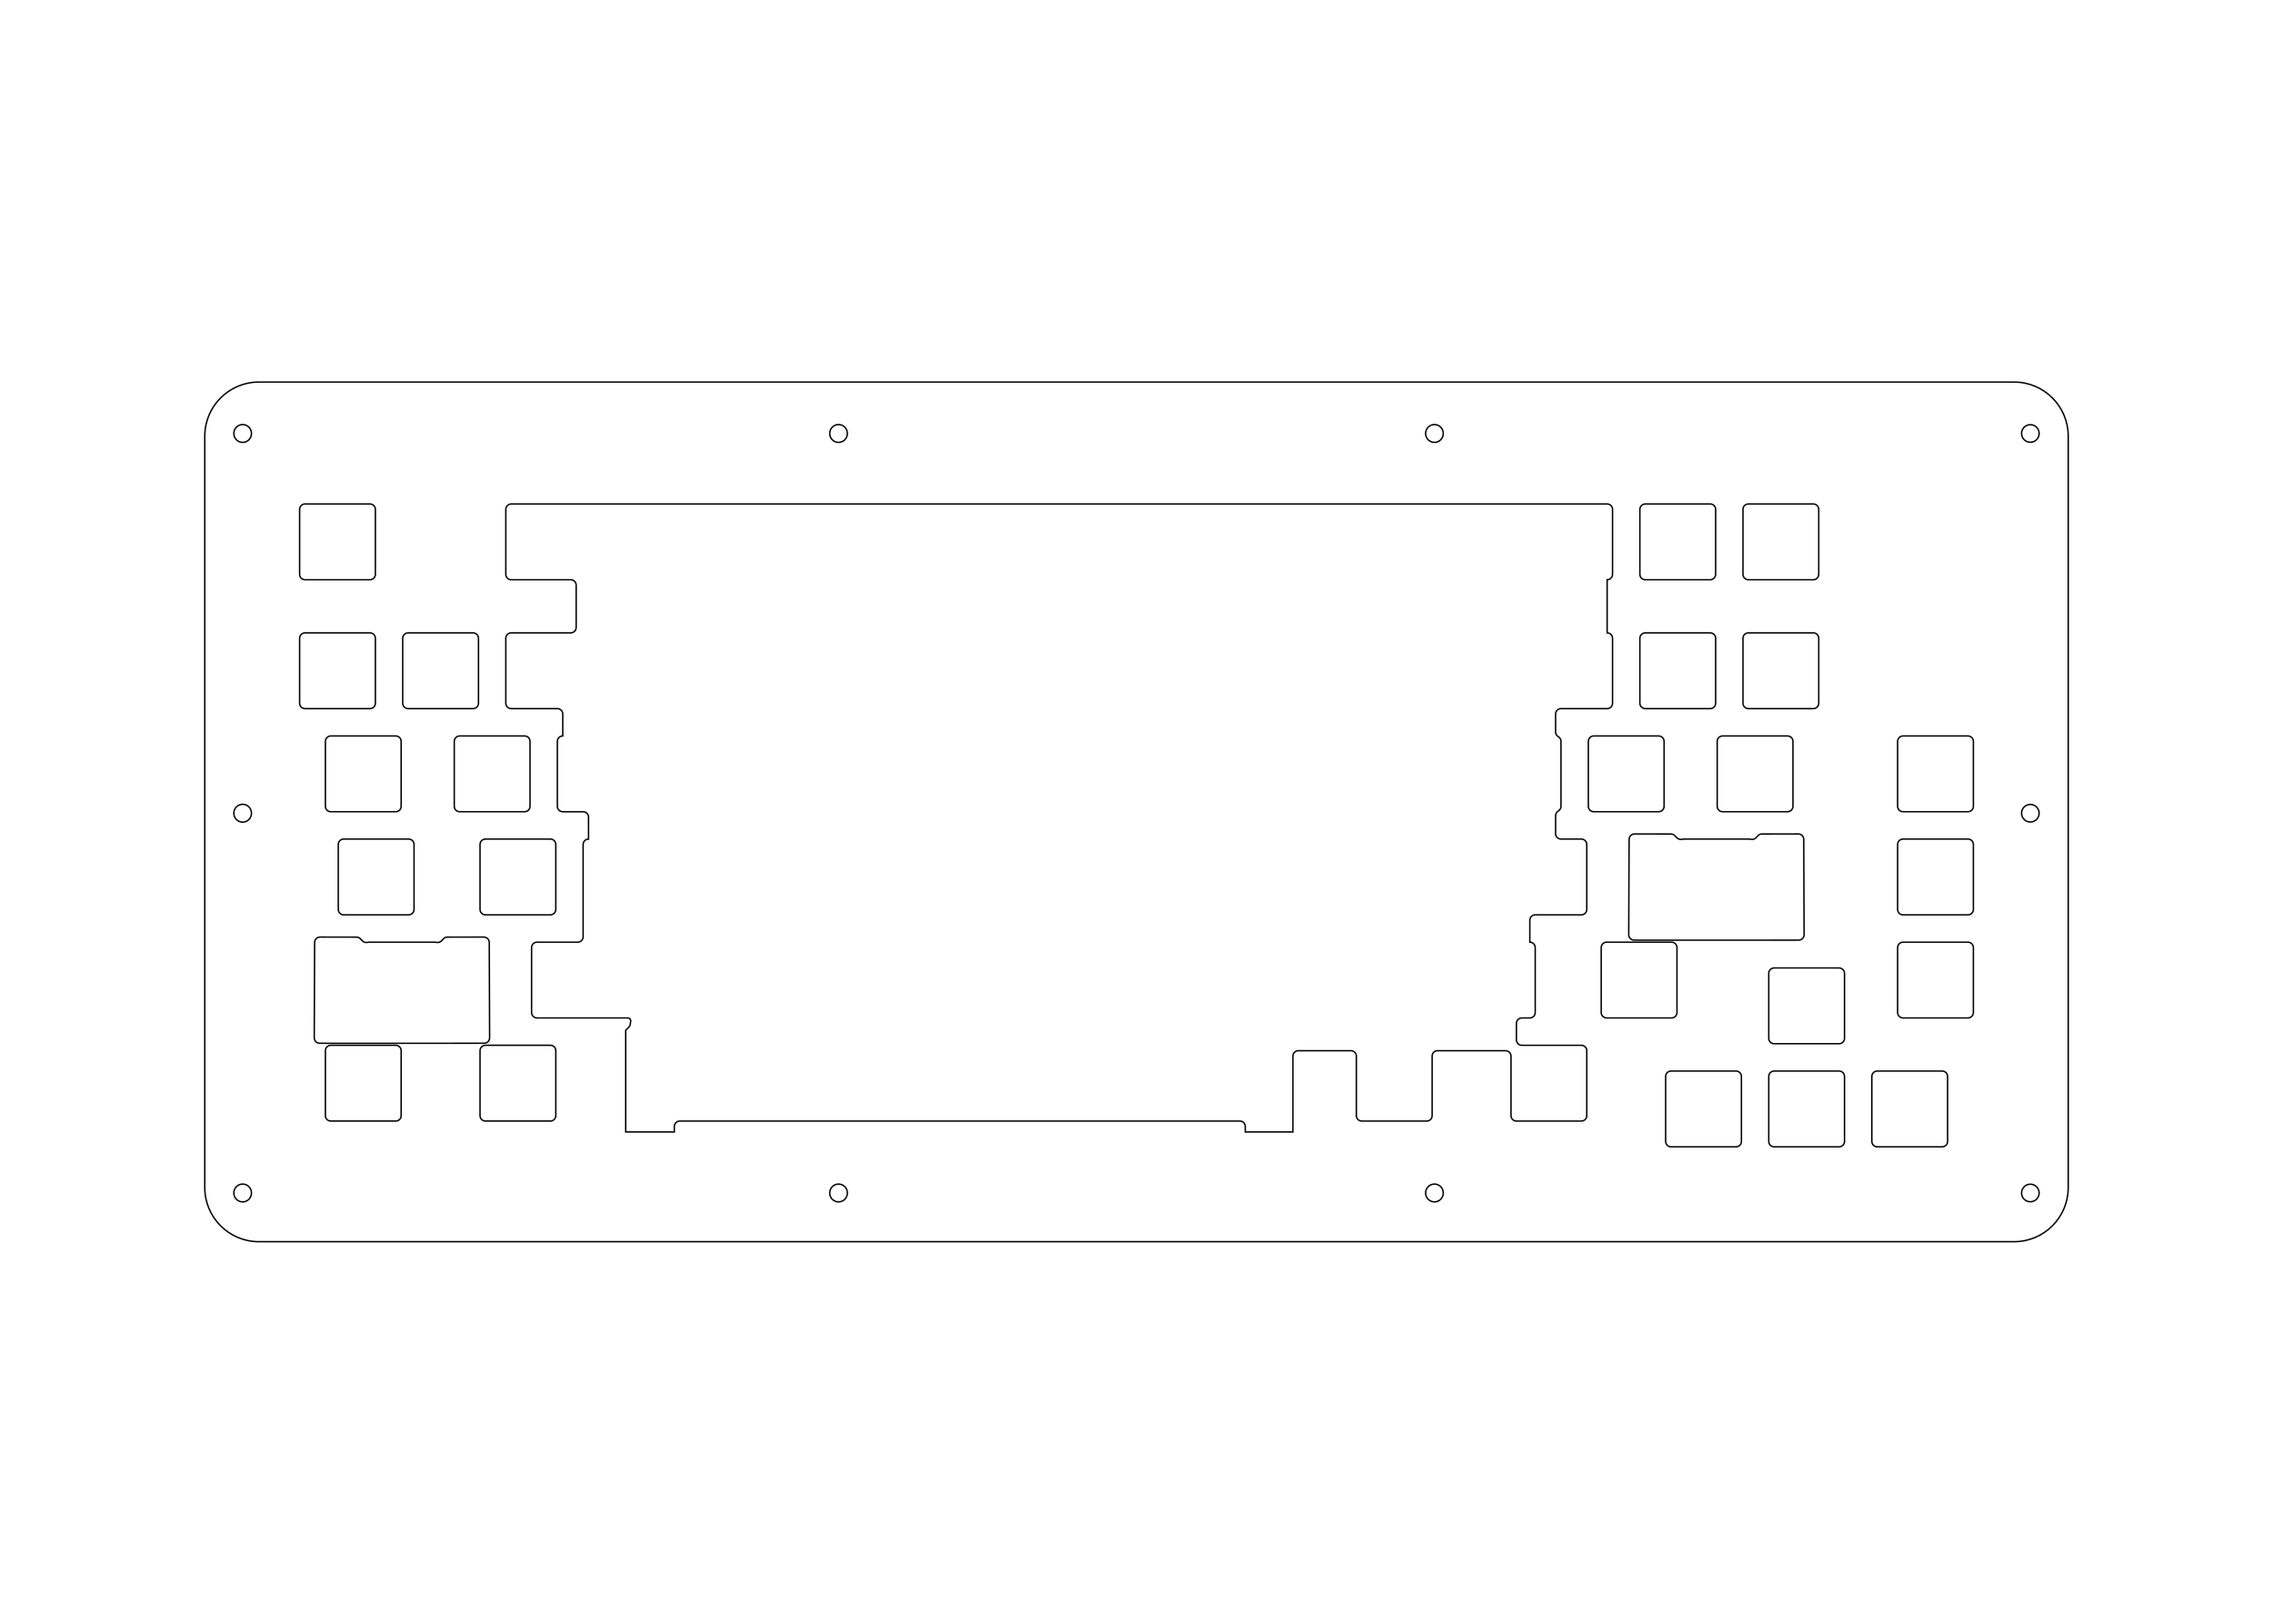
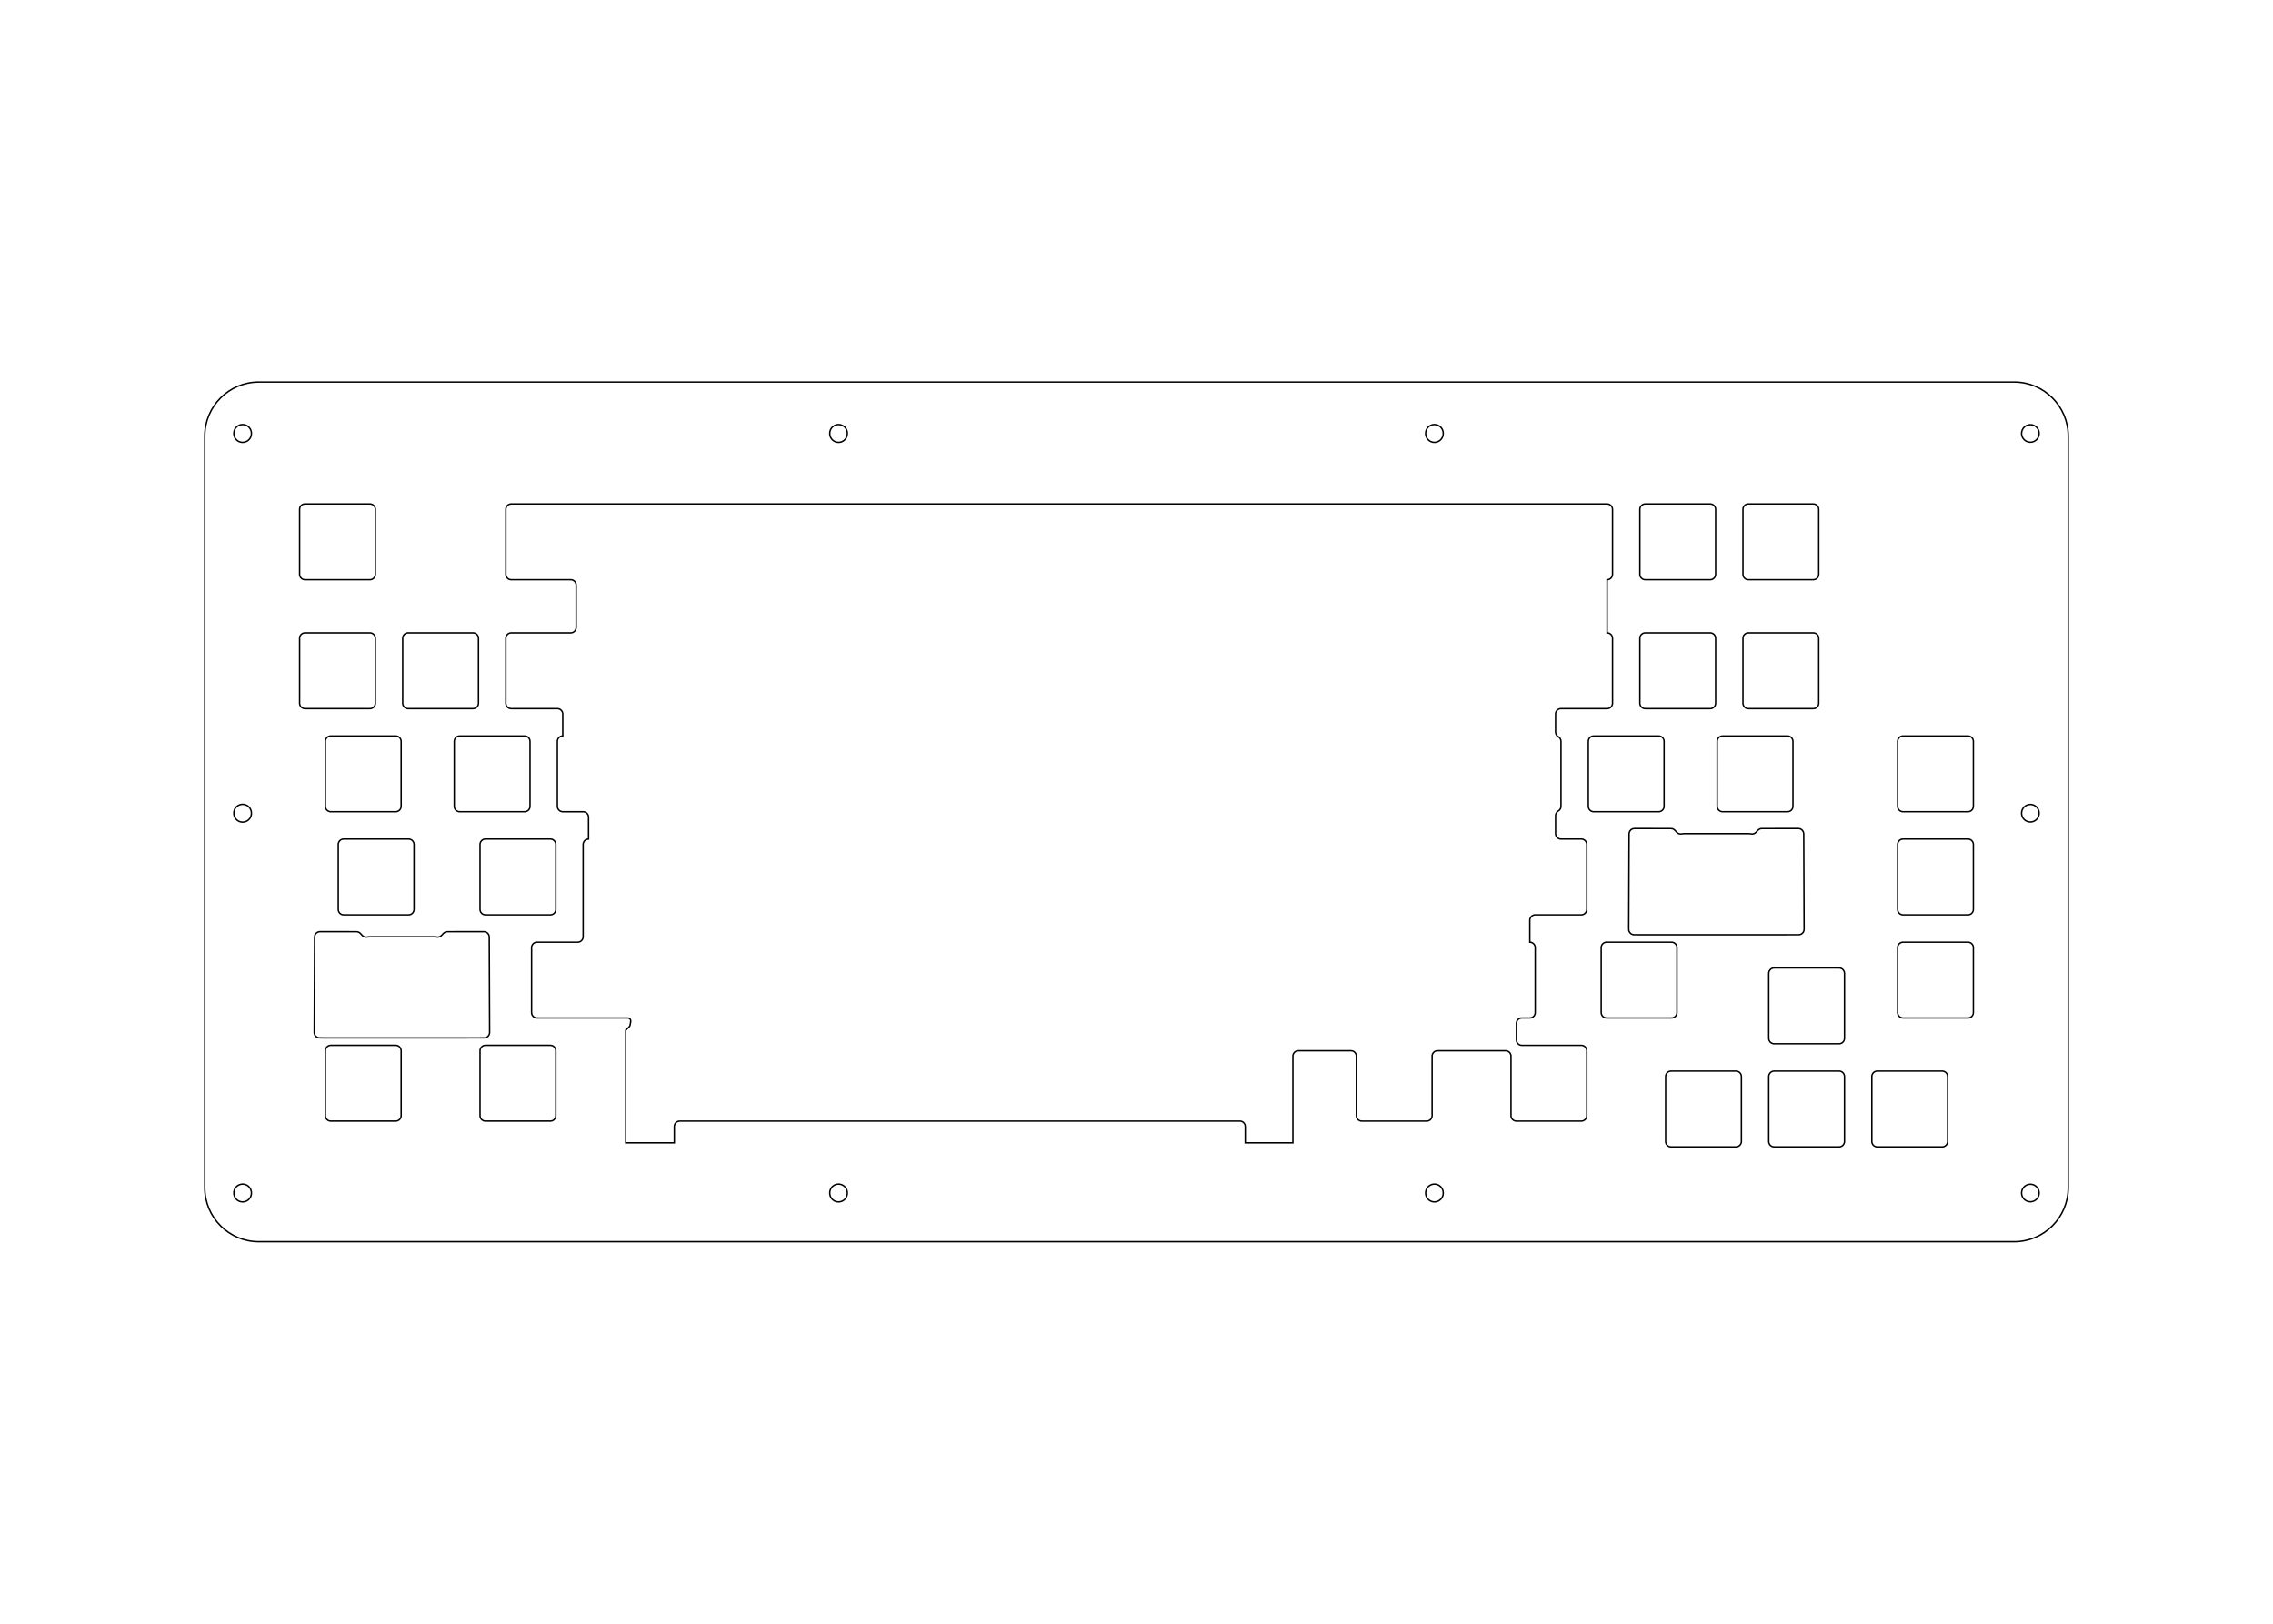
<svg xmlns="http://www.w3.org/2000/svg" width="420mm" height="300mm" viewBox="0 0 420 300" version="1.1" id="svg8">
  <defs id="defs2">
    <marker style="overflow:visible" refY="0.0" refX="0.0" orient="auto" id="DistanceX">
      <path id="path12" style="stroke:#000000; stroke-width:0.5" d="M 3,-3 L -3,3 M 0,-5 L  0,5" />
    </marker>
    <pattern y="0" x="0" width="8" patternUnits="userSpaceOnUse" id="Hatch" height="8">
      <path id="path15" stroke-width="0.25" stroke="#000000" linecap="square" d="M8 4 l-4,4" />
      <path id="path17" stroke-width="0.25" stroke="#000000" linecap="square" d="M6 2 l-4,4" />
      <path id="path19" stroke-width="0.25" stroke="#000000" linecap="square" d="M4 0 l-4,4" />
    </pattern>
    <symbol id="*MODEL_SPACE" />
    <symbol id="*PAPER_SPACE" />
    <marker style="overflow:visible" refY="0.0" refX="0.0" orient="auto" id="DistanceX-4">
      <path id="path57" style="stroke:#000000; stroke-width:0.5" d="M 3,-3 L -3,3 M 0,-5 L  0,5" />
    </marker>
    <pattern y="0" x="0" width="8" patternUnits="userSpaceOnUse" id="Hatch-8" height="8">
      <path id="path60" stroke-width="0.25" stroke="#000000" linecap="square" d="M8 4 l-4,4" />
      <path id="path62" stroke-width="0.25" stroke="#000000" linecap="square" d="M6 2 l-4,4" />
      <path id="path64" stroke-width="0.25" stroke="#000000" linecap="square" d="M4 0 l-4,4" />
    </pattern>
    <symbol id="*MODEL_SPACE-8" />
    <symbol id="*PAPER_SPACE-1" />
    <marker style="overflow:visible" refY="0.0" refX="0.0" orient="auto" id="DistanceX-2">
      <path id="path102" style="stroke:#000000; stroke-width:0.5" d="M 3,-3 L -3,3 M 0,-5 L  0,5" />
    </marker>
    <pattern y="0" x="0" width="8" patternUnits="userSpaceOnUse" id="Hatch-5" height="8">
      <path id="path105" stroke-width="0.25" stroke="#000000" linecap="square" d="M8 4 l-4,4" />
      <path id="path107" stroke-width="0.25" stroke="#000000" linecap="square" d="M6 2 l-4,4" />
      <path id="path109" stroke-width="0.25" stroke="#000000" linecap="square" d="M4 0 l-4,4" />
    </pattern>
    <symbol id="*MODEL_SPACE-84" />
    <symbol id="*PAPER_SPACE-4" />
    <marker style="overflow:visible" refY="0.0" refX="0.0" orient="auto" id="DistanceX-6">
      <path id="path147" style="stroke:#000000; stroke-width:0.5" d="M 3,-3 L -3,3 M 0,-5 L  0,5" />
    </marker>
    <pattern y="0" x="0" width="8" patternUnits="userSpaceOnUse" id="Hatch-6" height="8">
      <path id="path150" stroke-width="0.25" stroke="#000000" linecap="square" d="M8 4 l-4,4" />
      <path id="path152" stroke-width="0.25" stroke="#000000" linecap="square" d="M6 2 l-4,4" />
      <path id="path154" stroke-width="0.25" stroke="#000000" linecap="square" d="M4 0 l-4,4" />
    </pattern>
    <symbol id="*MODEL_SPACE-0" />
    <symbol id="*PAPER_SPACE-9" />
-     <marker style="overflow:visible" refY="0.0" refX="0.0" orient="auto" id="DistanceX-7">
-       <path id="path414" style="stroke:#000000; stroke-width:0.5" d="M 3,-3 L -3,3 M 0,-5 L  0,5" />
+     <marker style="overflow:visible" refY="0.0" refX="0.0" orient="auto" id="DistanceX-3">
+       <path id="path244" style="stroke:#000000; stroke-width:0.5" d="M 3,-3 L -3,3 M 0,-5 L  0,5" />
    </marker>
-     <pattern y="0" x="0" width="8" patternUnits="userSpaceOnUse" id="Hatch-59" height="8">
-       <path id="path417" stroke-width="0.25" stroke="#000000" linecap="square" d="M8 4 l-4,4" />
-       <path id="path419" stroke-width="0.25" stroke="#000000" linecap="square" d="M6 2 l-4,4" />
-       <path id="path421" stroke-width="0.25" stroke="#000000" linecap="square" d="M4 0 l-4,4" />
+     <pattern y="0" x="0" width="8" patternUnits="userSpaceOnUse" id="Hatch-1" height="8">
+       <path id="path247" stroke-width="0.25" stroke="#000000" linecap="square" d="M8 4 l-4,4" />
+       <path id="path249" stroke-width="0.25" stroke="#000000" linecap="square" d="M6 2 l-4,4" />
+       <path id="path251" stroke-width="0.25" stroke="#000000" linecap="square" d="M4 0 l-4,4" />
    </pattern>
-     <symbol id="*MODEL_SPACE-4" />
+     <symbol id="*MODEL_SPACE-5" />
    <symbol id="*PAPER_SPACE-2" />
-     <marker style="overflow:visible" refY="0.0" refX="0.0" orient="auto" id="DistanceX-1">
-       <path id="path489" style="stroke:#000000; stroke-width:0.5" d="M 3,-3 L -3,3 M 0,-5 L  0,5" />
+     <marker style="overflow:visible" refY="0.0" refX="0.0" orient="auto" id="DistanceX-28">
+       <path id="path511" style="stroke:#000000; stroke-width:0.5" d="M 3,-3 L -3,3 M 0,-5 L  0,5" />
    </marker>
-     <pattern y="0" x="0" width="8" patternUnits="userSpaceOnUse" id="Hatch-86" height="8">
-       <path id="path492" stroke-width="0.25" stroke="#000000" linecap="square" d="M8 4 l-4,4" />
-       <path id="path494" stroke-width="0.25" stroke="#000000" linecap="square" d="M6 2 l-4,4" />
-       <path id="path496" stroke-width="0.25" stroke="#000000" linecap="square" d="M4 0 l-4,4" />
+     <pattern y="0" x="0" width="8" patternUnits="userSpaceOnUse" id="Hatch-2" height="8">
+       <path id="path514" stroke-width="0.25" stroke="#000000" linecap="square" d="M8 4 l-4,4" />
+       <path id="path516" stroke-width="0.25" stroke="#000000" linecap="square" d="M6 2 l-4,4" />
+       <path id="path518" stroke-width="0.25" stroke="#000000" linecap="square" d="M4 0 l-4,4" />
    </pattern>
-     <symbol id="*MODEL_SPACE-1" />
-     <symbol id="*PAPER_SPACE-90" />
-     <marker style="overflow:visible" refY="0.0" refX="0.0" orient="auto" id="DistanceX-23">
-       <path id="path555" style="stroke:#000000; stroke-width:0.5" d="M 3,-3 L -3,3 M 0,-5 L  0,5" />
+     <symbol id="*MODEL_SPACE-09" />
+     <symbol id="*PAPER_SPACE-94" />
+     <marker style="overflow:visible" refY="0.0" refX="0.0" orient="auto" id="DistanceX-8">
+       <path id="path736" style="stroke:#000000; stroke-width:0.5" d="M 3,-3 L -3,3 M 0,-5 L  0,5" />
    </marker>
-     <pattern y="0" x="0" width="8" patternUnits="userSpaceOnUse" id="Hatch-64" height="8">
-       <path id="path558" stroke-width="0.25" stroke="#000000" linecap="square" d="M8 4 l-4,4" />
-       <path id="path560" stroke-width="0.25" stroke="#000000" linecap="square" d="M6 2 l-4,4" />
-       <path id="path562" stroke-width="0.25" stroke="#000000" linecap="square" d="M4 0 l-4,4" />
+     <pattern y="0" x="0" width="8" patternUnits="userSpaceOnUse" id="Hatch-3" height="8">
+       <path id="path739" stroke-width="0.25" stroke="#000000" linecap="square" d="M8 4 l-4,4" />
+       <path id="path741" stroke-width="0.25" stroke="#000000" linecap="square" d="M6 2 l-4,4" />
+       <path id="path743" stroke-width="0.25" stroke="#000000" linecap="square" d="M4 0 l-4,4" />
    </pattern>
-     <symbol id="*MODEL_SPACE-9" />
-     <symbol id="*PAPER_SPACE-0" />
+     <symbol id="*MODEL_SPACE-2" />
+     <symbol id="*PAPER_SPACE-6" />
+     <marker style="overflow:visible" refY="0.0" refX="0.0" orient="auto" id="DistanceX-5">
+       <path id="path856" style="stroke:#000000; stroke-width:0.5" d="M 3,-3 L -3,3 M 0,-5 L  0,5" />
+     </marker>
+     <pattern y="0" x="0" width="8" patternUnits="userSpaceOnUse" id="Hatch-27" height="8">
+       <path id="path859" stroke-width="0.25" stroke="#000000" linecap="square" d="M8 4 l-4,4" />
+       <path id="path861" stroke-width="0.25" stroke="#000000" linecap="square" d="M6 2 l-4,4" />
+       <path id="path863" stroke-width="0.25" stroke="#000000" linecap="square" d="M4 0 l-4,4" />
+     </pattern>
+     <symbol id="*MODEL_SPACE-3" />
+     <symbol id="*PAPER_SPACE-40" />
+     <marker style="overflow:visible" refY="0.0" refX="0.0" orient="auto" id="DistanceX-87">
+       <path id="path943" style="stroke:#000000; stroke-width:0.5" d="M 3,-3 L -3,3 M 0,-5 L  0,5" />
+     </marker>
+     <pattern y="0" x="0" width="8" patternUnits="userSpaceOnUse" id="Hatch-7" height="8">
+       <path id="path946" stroke-width="0.25" stroke="#000000" linecap="square" d="M8 4 l-4,4" />
+       <path id="path948" stroke-width="0.25" stroke="#000000" linecap="square" d="M6 2 l-4,4" />
+       <path id="path950" stroke-width="0.25" stroke="#000000" linecap="square" d="M4 0 l-4,4" />
+     </pattern>
+     <symbol id="*MODEL_SPACE-7" />
+     <symbol id="*PAPER_SPACE-5" />
+     <marker style="overflow:visible" refY="0.0" refX="0.0" orient="auto" id="DistanceX-0">
+       <path id="path1129" style="stroke:#000000; stroke-width:0.5" d="M 3,-3 L -3,3 M 0,-5 L  0,5" />
+     </marker>
+     <pattern y="0" x="0" width="8" patternUnits="userSpaceOnUse" id="Hatch-28" height="8">
+       <path id="path1132" stroke-width="0.25" stroke="#000000" linecap="square" d="M8 4 l-4,4" />
+       <path id="path1134" stroke-width="0.25" stroke="#000000" linecap="square" d="M6 2 l-4,4" />
+       <path id="path1136" stroke-width="0.25" stroke="#000000" linecap="square" d="M4 0 l-4,4" />
+     </pattern>
+     <symbol id="*MODEL_SPACE-08" />
+     <symbol id="*PAPER_SPACE-13" />
  </defs>
  <g id="layer1" transform="translate(0,3)">
-     <g id="g643" transform="matrix(0.2645833,0,0,0.2645833,52.8375,-209.4125)">
-       <path id="path569" style="fill:none;stroke:#000000" d="m 808.22,1613.197 a 6.142,6.142 0 1 0 -12.283,0 6.142,6.142 0 1 0 12.283,0 z" />
-       <path id="path571" style="fill:none;stroke:#000000" d="m 808.22,1082.835 a 6.142,6.142 0 1 0 -12.283,0 6.142,6.142 0 1 0 12.283,0 z" />
-       <path id="path573" style="fill:none;stroke:#000000" d="m -24.094,1082.835 a 6.142,6.142 0 1 0 -12.283,0 6.142,6.142 0 1 0 12.283,0 z" />
-       <path id="path575" style="fill:none;stroke:#000000" d="m 1224.378,1082.835 a 6.142,6.142 0 1 0 -12.284,0 6.142,6.142 0 1 0 12.284,0 z" />
-       <path id="path577" style="fill:none;stroke:#000000" d="m 392.063,1613.197 a 6.142,6.142 0 1 0 -12.283,0 6.142,6.142 0 1 0 12.283,0 z" />
-       <path id="path579" style="fill:none;stroke:#000000" d="m 1224.378,1613.197 a 6.142,6.142 0 1 0 -12.284,0 6.142,6.142 0 1 0 12.284,0 z" />
-       <path id="path581" style="fill:none;stroke:#000000" d="m 392.063,1082.835 a 6.142,6.142 0 1 0 -12.283,0 6.142,6.142 0 1 0 12.283,0 z" />
-       <path id="path583" style="fill:none;stroke:#000000" d="m -24.094,1348.016 a 6.142,6.142 0 1 0 -12.283,0 6.142,6.142 0 1 0 12.283,0 z" />
-       <path id="path585" style="fill:none;stroke:#000000" d="m 1224.378,1348.016 a 6.142,6.142 0 1 0 -12.284,0 6.142,6.142 0 1 0 12.284,0 z" />
-       <path id="path587" style="fill:none;stroke:#000000" d="m -24.094,1613.197 a 6.142,6.142 0 1 0 -12.283,0 6.142,6.142 0 1 0 12.283,0 z" />
-       <path id="path589" style="fill:none;stroke:#000000" d="m 1017.543,1135.842 a 3.78,3.78 0 0 1 3.78,-3.78 h 45.354 a 3.78,3.78 0 0 1 3.78,3.78 v 45.354 a 3.78,3.78 0 0 1 -3.78,3.78 h -45.354 a 3.78,3.78 0 0 1 -3.78,-3.78 z" />
-       <path id="path591" style="fill:none;stroke:#000000" d="m 27.543,1513.842 a 3.78,3.78 0 0 1 3.78,-3.78 h 45.354 a 3.78,3.78 0 0 1 3.78,3.78 v 45.354 a 3.78,3.78 0 0 1 -3.78,3.78 h -45.354 a 3.78,3.78 0 0 1 -3.78,-3.78 z" />
-       <path id="path593" style="fill:none;stroke:#000000" d="m 1125.543,1369.842 v 45.354 a 3.78,3.78 0 0 0 3.78,3.78 h 45.354 a 3.78,3.78 0 0 0 3.78,-3.78 v -45.354 a 3.78,3.78 0 0 0 -3.78,-3.78 h -45.354 a 3.78,3.78 0 0 0 -3.78,3.78 z" />
-       <path id="path595" style="fill:none;stroke:#000000" d="m 1107.543,1531.842 a 3.78,3.78 0 0 1 3.78,-3.78 h 45.354 a 3.78,3.78 0 0 1 3.78,3.78 v 45.354 a 3.78,3.78 0 0 1 -3.78,3.78 h -45.354 a 3.78,3.78 0 0 1 -3.78,-3.78 z" />
-       <path id="path597" style="fill:none;stroke:#000000" d="m 49.251,1434.52 a 3.78,3.78 0 0 1 2.757,1.198 l 1.3,1.389 a 3.78,3.78 0 0 0 3.562,1.112 6.851,6.851 0 0 1 1.453,-0.156 h 45.354 a 6.851,6.851 0 0 1 1.453,0.156 3.78,3.78 0 0 0 3.562,-1.112 l 1.3,-1.389 a 3.78,3.78 0 0 1 2.757,-1.198 l 25.456,-0.023 a 3.78,3.78 0 0 1 3.783,3.765 l 0.249,66.576 a 3.78,3.78 0 0 1 -3.773,3.794 l -24.94,0.04 H 26.039 a 3.78,3.78 0 0 1 -0.529,-0.037 h -1.974 a 3.78,3.78 0 0 1 -3.773,-3.794 l 0.249,-66.576 a 3.78,3.78 0 0 1 3.783,-3.765 z" />
-       <path id="path599" style="fill:none;stroke:#000000" d="m 909.543,1297.842 a 3.78,3.78 0 0 1 3.78,-3.78 h 45.354 a 3.78,3.78 0 0 1 3.78,3.78 v 45.354 a 3.78,3.78 0 0 1 -3.78,3.78 h -45.354 a 3.78,3.78 0 0 1 -3.78,-3.78 z" />
-       <path id="path601" style="fill:none;stroke:#000000" d="m 945.543,1225.842 a 3.78,3.78 0 0 1 3.78,-3.78 h 45.354 a 3.78,3.78 0 0 1 3.78,3.78 v 45.354 a 3.78,3.78 0 0 1 -3.78,3.78 h -45.354 a 3.78,3.78 0 0 1 -3.78,-3.78 z" />
-       <path id="path603" style="fill:none;stroke:#000000" d="m 130.677,1222.063 a 3.78,3.78 0 0 1 3.78,3.78 v 45.354 a 3.78,3.78 0 0 1 -3.78,3.78 H 85.323 a 3.78,3.78 0 0 1 -3.78,-3.78 v -45.354 a 3.78,3.78 0 0 1 3.78,-3.78 z" />
-       <path id="path605" style="fill:none;stroke:#000000" d="m 9.543,1225.842 a 3.78,3.78 0 0 1 3.78,-3.78 h 45.354 a 3.78,3.78 0 0 1 3.78,3.78 v 45.354 a 3.78,3.78 0 0 1 -3.78,3.78 h -45.354 a 3.78,3.78 0 0 1 -3.78,-3.78 z" />
-       <path id="path607" style="fill:none;stroke:#000000" d="m 1125.543,1441.842 v 45.354 a 3.78,3.78 0 0 0 3.78,3.78 h 45.354 a 3.78,3.78 0 0 0 3.78,-3.78 v -45.354 a 3.78,3.78 0 0 0 -3.78,-3.78 h -45.354 a 3.78,3.78 0 0 0 -3.78,3.78 z" />
-       <path id="path609" style="fill:none;stroke:#000000" d="m 9.543,1135.842 a 3.78,3.78 0 0 1 3.78,-3.78 h 45.354 a 3.78,3.78 0 0 1 3.78,3.78 v 45.354 a 3.78,3.78 0 0 1 -3.78,3.78 h -45.354 a 3.78,3.78 0 0 1 -3.78,-3.78 z" />
-       <path id="path611" style="fill:none;stroke:#000000" d="m 945.543,1135.842 a 3.78,3.78 0 0 1 3.78,-3.78 h 45.354 a 3.78,3.78 0 0 1 3.78,3.78 v 45.354 a 3.78,3.78 0 0 1 -3.78,3.78 h -45.354 a 3.78,3.78 0 0 1 -3.78,-3.78 z" />
-       <path id="path613" style="fill:none;stroke:#000000" d="m 1048.677,1294.063 a 3.78,3.78 0 0 1 3.78,3.78 v 45.354 a 3.78,3.78 0 0 1 -3.78,3.78 h -45.354 a 3.78,3.78 0 0 1 -3.779,-3.78 v -45.354 a 3.78,3.78 0 0 1 3.779,-3.78 z" />
-       <path id="path615" style="fill:none;stroke:#000000" d="m 1017.543,1225.842 a 3.78,3.78 0 0 1 3.78,-3.78 h 45.354 a 3.78,3.78 0 0 1 3.78,3.78 v 45.354 a 3.78,3.78 0 0 1 -3.78,3.78 h -45.354 a 3.78,3.78 0 0 1 -3.78,-3.78 z" />
-       <path id="path617" style="fill:none;stroke:#000000" d="m 117.543,1297.842 v 45.354 a 3.78,3.78 0 0 0 3.78,3.78 h 45.354 a 3.78,3.78 0 0 0 3.78,-3.78 v -45.354 a 3.78,3.78 0 0 0 -3.78,-3.78 h -45.354 a 3.78,3.78 0 0 0 -3.78,3.78 z" />
-       <path id="path619" style="fill:none;stroke:#000000" d="m 27.543,1297.842 a 3.78,3.78 0 0 1 3.78,-3.78 h 45.354 a 3.78,3.78 0 0 1 3.78,3.78 v 45.354 a 3.78,3.78 0 0 1 -3.78,3.78 h -45.354 a 3.78,3.78 0 0 1 -3.78,-3.78 z" />
-       <path id="path621" style="fill:none;stroke:#000000" d="m 918.543,1441.842 a 3.78,3.78 0 0 1 3.78,-3.78 h 45.354 a 3.78,3.78 0 0 1 3.78,3.78 v 45.354 a 3.78,3.78 0 0 1 -3.78,3.78 h -45.354 a 3.78,3.78 0 0 1 -3.78,-3.78 z" />
-       <path id="path623" style="fill:none;stroke:#000000" d="m 135.543,1369.842 a 3.78,3.78 0 0 1 3.78,-3.78 h 45.354 a 3.78,3.78 0 0 1 3.78,3.78 v 45.354 a 3.78,3.78 0 0 1 -3.78,3.78 h -45.354 a 3.78,3.78 0 0 1 -3.78,-3.78 z" />
-       <path id="path625" style="fill:none;stroke:#000000" d="m 1125.543,1297.842 a 3.78,3.78 0 0 1 3.78,-3.78 h 45.354 a 3.78,3.78 0 0 1 3.78,3.78 v 45.354 a 3.78,3.78 0 0 1 -3.78,3.78 h -45.354 a 3.78,3.78 0 0 1 -3.78,-3.78 z" />
-       <path id="path627" style="fill:none;stroke:#000000" d="m 1035.543,1459.842 a 3.78,3.78 0 0 1 3.78,-3.78 h 45.354 a 3.78,3.78 0 0 1 3.78,3.78 v 45.354 a 3.78,3.78 0 0 1 -3.78,3.78 h -45.354 a 3.78,3.78 0 0 1 -3.78,-3.78 z" />
-       <path id="path629" style="fill:none;stroke:#000000" d="m 36.543,1369.842 a 3.78,3.78 0 0 1 3.78,-3.78 h 45.354 a 3.78,3.78 0 0 1 3.78,3.78 v 45.354 a 3.78,3.78 0 0 1 -3.78,3.78 h -45.354 a 3.78,3.78 0 0 1 -3.78,-3.78 z" />
-       <path id="path631" style="fill:none;stroke:#000000" d="m 1035.543,1531.842 v 45.354 a 3.78,3.78 0 0 0 3.78,3.78 h 45.354 a 3.78,3.78 0 0 0 3.78,-3.78 v -45.354 a 3.78,3.78 0 0 0 -3.78,-3.78 h -45.354 a 3.78,3.78 0 0 0 -3.78,3.78 z" />
-       <path id="path633" style="fill:none;stroke:#000000" d="m 963.543,1531.842 a 3.78,3.78 0 0 1 3.78,-3.78 h 45.354 a 3.78,3.78 0 0 1 3.78,3.78 v 45.354 a 3.78,3.78 0 0 1 -3.78,3.78 h -45.354 a 3.78,3.78 0 0 1 -3.78,-3.78 z" />
-       <path id="path635" style="fill:none;stroke:#000000" d="m 135.543,1513.842 a 3.78,3.78 0 0 1 3.78,-3.78 h 45.354 a 3.78,3.78 0 0 1 3.78,3.78 v 45.354 a 3.78,3.78 0 0 1 -3.78,3.78 h -45.354 a 3.78,3.78 0 0 1 -3.78,-3.78 z" />
-       <path id="path637" style="fill:none;stroke:#000000" d="m 1021.677,1366.063 a 6.851,6.851 0 0 1 1.453,0.156 3.78,3.78 0 0 0 3.562,-1.112 l 1.3,-1.389 a 3.78,3.78 0 0 1 2.757,-1.198 l 25.456,-0.023 a 3.78,3.78 0 0 1 3.783,3.765 l 0.249,66.576 a 3.78,3.78 0 0 1 -3.773,3.794 l -24.94,0.04 h -87.483 a 3.78,3.78 0 0 1 -0.529,-0.037 h -1.974 a 3.78,3.78 0 0 1 -3.773,-3.794 l 0.249,-66.576 a 3.78,3.78 0 0 1 3.783,-3.765 l 25.456,0.023 a 3.78,3.78 0 0 1 2.757,1.198 l 1.3,1.389 a 3.78,3.78 0 0 0 3.562,1.112 6.851,6.851 0 0 1 1.453,-0.156 z" />
-       <path id="path639" style="fill:none;stroke:#000000" d="m 888.567,1294.569 a 3.78,3.78 0 0 1 -1.89,-3.273 v -12.54 a 3.78,3.78 0 0 1 3.78,-3.78 h 32.22 a 3.78,3.78 0 0 0 3.78,-3.78 v -45.354 a 3.78,3.78 0 0 0 -3.78,-3.78 v -37.087 a 3.78,3.78 0 0 0 3.78,-3.78 v -45.354 a 3.78,3.78 0 0 0 -3.78,-3.78 H 157.323 a 3.78,3.78 0 0 0 -3.78,3.78 v 45.354 a 3.78,3.78 0 0 0 3.78,3.78 h 41.575 a 3.78,3.78 0 0 1 3.78,3.78 v 29.528 a 3.78,3.78 0 0 1 -3.78,3.78 h -41.575 a 3.78,3.78 0 0 0 -3.78,3.78 v 45.354 a 3.78,3.78 0 0 0 3.78,3.78 h 32.22 a 3.78,3.78 0 0 1 3.78,3.78 v 15.307 a 3.78,3.78 0 0 0 -3.78,3.78 v 45.354 a 3.78,3.78 0 0 0 3.78,3.78 h 14.22 a 3.78,3.78 0 0 1 3.78,3.78 v 15.307 a 3.78,3.78 0 0 0 -3.78,3.78 v 64.441 a 3.78,3.78 0 0 1 -3.78,3.78 h -28.441 a 3.78,3.78 0 0 0 -3.78,3.78 v 45.354 a 3.78,3.78 0 0 0 3.78,3.78 h 63.399 a 2.079,2.079 0 0 1 2.048,2.437 l -0.465,2.66 a 2.079,2.079 0 0 1 -0.095,0.355 2.079,2.079 0 0 1 -0.423,0.611 l -2.506,2.506 v 71.044 h 33.942 v -3.833 a 3.78,3.78 0 0 1 3.78,-3.78 h 391.181 a 3.78,3.78 0 0 1 3.78,3.78 v 3.833 h 33.26 v -52.967 a 3.78,3.78 0 0 1 3.78,-3.78 h 36.762 a 3.78,3.78 0 0 1 3.78,3.78 v 41.575 a 3.78,3.78 0 0 0 3.78,3.78 h 45.354 a 3.78,3.78 0 0 0 3.78,-3.78 v -41.575 a 3.78,3.78 0 0 1 3.78,-3.78 h 47.528 a 3.78,3.78 0 0 1 3.78,3.78 v 41.575 a 3.78,3.78 0 0 0 3.78,3.78 h 45.354 a 3.78,3.78 0 0 0 3.78,-3.78 v -45.354 a 3.78,3.78 0 0 0 -3.78,-3.78 h -41.575 a 3.78,3.78 0 0 1 -3.78,-3.78 v -11.528 a 3.78,3.78 0 0 1 3.78,-3.78 h 5.575 a 3.78,3.78 0 0 0 3.78,-3.78 v -45.354 a 3.78,3.78 0 0 0 -3.78,-3.78 v -15.307 a 3.78,3.78 0 0 1 3.78,-3.78 h 32.22 a 3.78,3.78 0 0 0 3.78,-3.78 v -45.354 a 3.78,3.78 0 0 0 -3.78,-3.78 h -14.22 a 3.78,3.78 0 0 1 -3.78,-3.78 v -12.54 a 3.78,3.78 0 0 1 1.89,-3.273 3.78,3.78 0 0 0 1.89,-3.273 v -45.354 a 3.78,3.78 0 0 0 -1.89,-3.273 z" />
-       <path id="path641" style="fill:none;stroke:#000000" d="m -56.693,1084.724 a 37.795,37.795 0 0 1 37.795,-37.795 H 1206.898 a 37.795,37.795 0 0 1 37.795,37.795 v 524.693 a 37.795,37.795 0 0 1 -37.795,37.795 H -18.898 a 37.795,37.795 0 0 1 -37.795,-37.795 z" />
+     <g id="g1217" transform="matrix(0.2645833,0,0,0.2645833,52.8375,-209.4125)">
+       <path id="path1143" style="fill:none;stroke:#000000" d="m 808.22,1613.197 a 6.142,6.142 0 1 0 -12.283,0 6.142,6.142 0 1 0 12.283,0 z" />
+       <path id="path1145" style="fill:none;stroke:#000000" d="m 808.22,1082.835 a 6.142,6.142 0 1 0 -12.283,0 6.142,6.142 0 1 0 12.283,0 z" />
+       <path id="path1147" style="fill:none;stroke:#000000" d="m -24.094,1082.835 a 6.142,6.142 0 1 0 -12.283,0 6.142,6.142 0 1 0 12.283,0 z" />
+       <path id="path1149" style="fill:none;stroke:#000000" d="m 1224.378,1082.835 a 6.142,6.142 0 1 0 -12.284,0 6.142,6.142 0 1 0 12.284,0 z" />
+       <path id="path1151" style="fill:none;stroke:#000000" d="m 392.063,1613.197 a 6.142,6.142 0 1 0 -12.283,0 6.142,6.142 0 1 0 12.283,0 z" />
+       <path id="path1153" style="fill:none;stroke:#000000" d="m 1224.378,1613.197 a 6.142,6.142 0 1 0 -12.284,0 6.142,6.142 0 1 0 12.284,0 z" />
+       <path id="path1155" style="fill:none;stroke:#000000" d="m 392.063,1082.835 a 6.142,6.142 0 1 0 -12.283,0 6.142,6.142 0 1 0 12.283,0 z" />
+       <path id="path1157" style="fill:none;stroke:#000000" d="m -24.094,1348.016 a 6.142,6.142 0 1 0 -12.283,0 6.142,6.142 0 1 0 12.283,0 z" />
+       <path id="path1159" style="fill:none;stroke:#000000" d="m 1224.378,1348.016 a 6.142,6.142 0 1 0 -12.284,0 6.142,6.142 0 1 0 12.284,0 z" />
+       <path id="path1161" style="fill:none;stroke:#000000" d="m -24.094,1613.197 a 6.142,6.142 0 1 0 -12.283,0 6.142,6.142 0 1 0 12.283,0 z" />
+       <path id="path1163" style="fill:none;stroke:#000000" d="m 1125.543,1369.842 v 45.354 a 3.78,3.78 0 0 0 3.78,3.78 h 45.354 a 3.78,3.78 0 0 0 3.78,-3.78 v -45.354 a 3.78,3.78 0 0 0 -3.78,-3.78 h -45.354 a 3.78,3.78 0 0 0 -3.78,3.78 z" />
+       <path id="path1165" style="fill:none;stroke:#000000" d="m 1048.677,1294.063 a 3.78,3.78 0 0 1 3.78,3.78 v 45.354 a 3.78,3.78 0 0 1 -3.78,3.78 h -45.354 a 3.78,3.78 0 0 1 -3.779,-3.78 v -45.354 a 3.78,3.78 0 0 1 3.779,-3.78 z" />
+       <path id="path1167" style="fill:none;stroke:#000000" d="m 1035.543,1531.842 v 45.354 a 3.78,3.78 0 0 0 3.78,3.78 h 45.354 a 3.78,3.78 0 0 0 3.78,-3.78 v -45.354 a 3.78,3.78 0 0 0 -3.78,-3.78 h -45.354 a 3.78,3.78 0 0 0 -3.78,3.78 z" />
+       <path id="path1169" style="fill:none;stroke:#000000" d="m 36.543,1369.842 a 3.78,3.78 0 0 1 3.78,-3.78 h 45.354 a 3.78,3.78 0 0 1 3.78,3.78 v 45.354 a 3.78,3.78 0 0 1 -3.78,3.78 h -45.354 a 3.78,3.78 0 0 1 -3.78,-3.78 z" />
+       <path id="path1171" style="fill:none;stroke:#000000" d="m 27.543,1297.842 a 3.78,3.78 0 0 1 3.78,-3.78 h 45.354 a 3.78,3.78 0 0 1 3.78,3.78 v 45.354 a 3.78,3.78 0 0 1 -3.78,3.78 h -45.354 a 3.78,3.78 0 0 1 -3.78,-3.78 z" />
+       <path id="path1173" style="fill:none;stroke:#000000" d="m 1017.543,1225.842 a 3.78,3.78 0 0 1 3.78,-3.78 h 45.354 a 3.78,3.78 0 0 1 3.78,3.78 v 45.354 a 3.78,3.78 0 0 1 -3.78,3.78 h -45.354 a 3.78,3.78 0 0 1 -3.78,-3.78 z" />
+       <path id="path1175" style="fill:none;stroke:#000000" d="m 117.543,1297.842 v 45.354 a 3.78,3.78 0 0 0 3.78,3.78 h 45.354 a 3.78,3.78 0 0 0 3.78,-3.78 v -45.354 a 3.78,3.78 0 0 0 -3.78,-3.78 h -45.354 a 3.78,3.78 0 0 0 -3.78,3.78 z" />
+       <path id="path1177" style="fill:none;stroke:#000000" d="m 135.543,1369.842 a 3.78,3.78 0 0 1 3.78,-3.78 h 45.354 a 3.78,3.78 0 0 1 3.78,3.78 v 45.354 a 3.78,3.78 0 0 1 -3.78,3.78 h -45.354 a 3.78,3.78 0 0 1 -3.78,-3.78 z" />
+       <path id="path1179" style="fill:none;stroke:#000000" d="m 1035.543,1459.842 a 3.78,3.78 0 0 1 3.78,-3.78 h 45.354 a 3.78,3.78 0 0 1 3.78,3.78 v 45.354 a 3.78,3.78 0 0 1 -3.78,3.78 h -45.354 a 3.78,3.78 0 0 1 -3.78,-3.78 z" />
+       <path id="path1181" style="fill:none;stroke:#000000" d="m 918.543,1441.842 a 3.78,3.78 0 0 1 3.78,-3.78 h 45.354 a 3.78,3.78 0 0 1 3.78,3.78 v 45.354 a 3.78,3.78 0 0 1 -3.78,3.78 h -45.354 a 3.78,3.78 0 0 1 -3.78,-3.78 z" />
+       <path id="path1183" style="fill:none;stroke:#000000" d="m 1125.543,1297.842 a 3.78,3.78 0 0 1 3.78,-3.78 h 45.354 a 3.78,3.78 0 0 1 3.78,3.78 v 45.354 a 3.78,3.78 0 0 1 -3.78,3.78 h -45.354 a 3.78,3.78 0 0 1 -3.78,-3.78 z" />
+       <path id="path1185" style="fill:none;stroke:#000000" d="m 963.543,1531.842 a 3.78,3.78 0 0 1 3.78,-3.78 h 45.354 a 3.78,3.78 0 0 1 3.78,3.78 v 45.354 a 3.78,3.78 0 0 1 -3.78,3.78 h -45.354 a 3.78,3.78 0 0 1 -3.78,-3.78 z" />
+       <path id="path1187" style="fill:none;stroke:#000000" d="m 945.543,1135.842 a 3.78,3.78 0 0 1 3.78,-3.78 h 45.354 a 3.78,3.78 0 0 1 3.78,3.78 v 45.354 a 3.78,3.78 0 0 1 -3.78,3.78 h -45.354 a 3.78,3.78 0 0 1 -3.78,-3.78 z" />
+       <path id="path1189" style="fill:none;stroke:#000000" d="m 1017.543,1135.842 a 3.78,3.78 0 0 1 3.78,-3.78 h 45.354 a 3.78,3.78 0 0 1 3.78,3.78 v 45.354 a 3.78,3.78 0 0 1 -3.78,3.78 h -45.354 a 3.78,3.78 0 0 1 -3.78,-3.78 z" />
+       <path id="path1191" style="fill:none;stroke:#000000" d="m 909.543,1297.842 a 3.78,3.78 0 0 1 3.78,-3.78 h 45.354 a 3.78,3.78 0 0 1 3.78,3.78 v 45.354 a 3.78,3.78 0 0 1 -3.78,3.78 h -45.354 a 3.78,3.78 0 0 1 -3.78,-3.78 z" />
+       <path id="path1193" style="fill:none;stroke:#000000" d="m 27.543,1513.842 a 3.78,3.78 0 0 1 3.78,-3.78 h 45.354 a 3.78,3.78 0 0 1 3.78,3.78 v 45.354 a 3.78,3.78 0 0 1 -3.78,3.78 h -45.354 a 3.78,3.78 0 0 1 -3.78,-3.78 z" />
+       <path id="path1195" style="fill:none;stroke:#000000" d="m 888.567,1294.569 a 3.78,3.78 0 0 1 -1.89,-3.273 v -12.54 a 3.78,3.78 0 0 1 3.78,-3.78 h 32.22 a 3.78,3.78 0 0 0 3.78,-3.78 v -45.354 a 3.78,3.78 0 0 0 -3.78,-3.78 v -37.087 a 3.78,3.78 0 0 0 3.78,-3.78 v -45.354 a 3.78,3.78 0 0 0 -3.78,-3.78 H 157.323 a 3.78,3.78 0 0 0 -3.78,3.78 v 45.354 a 3.78,3.78 0 0 0 3.78,3.78 h 41.575 a 3.78,3.78 0 0 1 3.78,3.78 v 29.528 a 3.78,3.78 0 0 1 -3.78,3.78 h -41.575 a 3.78,3.78 0 0 0 -3.78,3.78 v 45.354 a 3.78,3.78 0 0 0 3.78,3.78 h 32.22 a 3.78,3.78 0 0 1 3.78,3.78 v 15.307 a 3.78,3.78 0 0 0 -3.78,3.78 v 45.354 a 3.78,3.78 0 0 0 3.78,3.78 h 14.22 a 3.78,3.78 0 0 1 3.78,3.78 v 15.307 a 3.78,3.78 0 0 0 -3.78,3.78 v 64.441 a 3.78,3.78 0 0 1 -3.78,3.78 h -28.441 a 3.78,3.78 0 0 0 -3.78,3.78 v 45.354 a 3.78,3.78 0 0 0 3.78,3.78 h 63.399 a 2.079,2.079 0 0 1 2.048,2.437 l -0.465,2.66 a 2.079,2.079 0 0 1 -0.095,0.355 2.079,2.079 0 0 1 -0.423,0.611 l -2.506,2.506 v 78.603 h 33.942 v -11.392 a 3.78,3.78 0 0 1 3.78,-3.78 h 391.181 a 3.78,3.78 0 0 1 3.78,3.78 v 11.392 h 33.26 v -60.526 a 3.78,3.78 0 0 1 3.78,-3.78 h 36.762 a 3.78,3.78 0 0 1 3.78,3.78 v 41.575 a 3.78,3.78 0 0 0 3.78,3.78 h 45.354 a 3.78,3.78 0 0 0 3.78,-3.78 v -41.575 a 3.78,3.78 0 0 1 3.78,-3.78 h 47.528 a 3.78,3.78 0 0 1 3.78,3.78 v 41.575 a 3.78,3.78 0 0 0 3.78,3.78 h 45.354 a 3.78,3.78 0 0 0 3.78,-3.78 v -45.354 a 3.78,3.78 0 0 0 -3.78,-3.78 h -41.575 a 3.78,3.78 0 0 1 -3.78,-3.78 v -11.528 a 3.78,3.78 0 0 1 3.78,-3.78 h 5.575 a 3.78,3.78 0 0 0 3.78,-3.78 v -45.354 a 3.78,3.78 0 0 0 -3.78,-3.78 v -15.307 a 3.78,3.78 0 0 1 3.78,-3.78 h 32.22 a 3.78,3.78 0 0 0 3.78,-3.78 v -45.354 a 3.78,3.78 0 0 0 -3.78,-3.78 h -14.22 a 3.78,3.78 0 0 1 -3.78,-3.78 v -12.54 a 3.78,3.78 0 0 1 1.89,-3.273 3.78,3.78 0 0 0 1.89,-3.273 v -45.354 a 3.78,3.78 0 0 0 -1.89,-3.273 z" />
+       <path id="path1197" style="fill:none;stroke:#000000" d="m 1125.543,1441.842 v 45.354 a 3.78,3.78 0 0 0 3.78,3.78 h 45.354 a 3.78,3.78 0 0 0 3.78,-3.78 v -45.354 a 3.78,3.78 0 0 0 -3.78,-3.78 h -45.354 a 3.78,3.78 0 0 0 -3.78,3.78 z" />
+       <path id="path1199" style="fill:none;stroke:#000000" d="m 9.543,1135.842 a 3.78,3.78 0 0 1 3.78,-3.78 h 45.354 a 3.78,3.78 0 0 1 3.78,3.78 v 45.354 a 3.78,3.78 0 0 1 -3.78,3.78 h -45.354 a 3.78,3.78 0 0 1 -3.78,-3.78 z" />
+       <path id="path1201" style="fill:none;stroke:#000000" d="m 49.251,1430.741 a 3.78,3.78 0 0 1 2.757,1.198 l 1.3,1.389 a 3.78,3.78 0 0 0 3.562,1.112 6.851,6.851 0 0 1 1.453,-0.156 h 45.354 a 6.851,6.851 0 0 1 1.453,0.156 3.78,3.78 0 0 0 3.562,-1.112 l 1.3,-1.389 a 3.78,3.78 0 0 1 2.757,-1.198 l 25.456,-0.023 a 3.78,3.78 0 0 1 3.783,3.765 l 0.249,66.576 a 3.78,3.78 0 0 1 -3.773,3.794 l -24.94,0.04 H 26.039 a 3.78,3.78 0 0 1 -0.529,-0.037 h -1.974 a 3.78,3.78 0 0 1 -3.773,-3.794 l 0.249,-66.576 a 3.78,3.78 0 0 1 3.783,-3.765 z" />
+       <path id="path1203" style="fill:none;stroke:#000000" d="m 945.543,1225.842 a 3.78,3.78 0 0 1 3.78,-3.78 h 45.354 a 3.78,3.78 0 0 1 3.78,3.78 v 45.354 a 3.78,3.78 0 0 1 -3.78,3.78 h -45.354 a 3.78,3.78 0 0 1 -3.78,-3.78 z" />
+       <path id="path1205" style="fill:none;stroke:#000000" d="m 1021.677,1362.284 a 6.851,6.851 0 0 1 1.453,0.156 3.78,3.78 0 0 0 3.562,-1.112 l 1.3,-1.389 a 3.78,3.78 0 0 1 2.757,-1.198 l 25.456,-0.023 a 3.78,3.78 0 0 1 3.783,3.765 l 0.249,66.576 a 3.78,3.78 0 0 1 -3.773,3.794 l -24.94,0.04 h -87.483 a 3.78,3.78 0 0 1 -0.529,-0.037 h -1.974 a 3.78,3.78 0 0 1 -3.773,-3.794 l 0.249,-66.576 a 3.78,3.78 0 0 1 3.783,-3.765 l 25.456,0.023 a 3.78,3.78 0 0 1 2.757,1.198 l 1.3,1.389 a 3.78,3.78 0 0 0 3.562,1.112 6.851,6.851 0 0 1 1.453,-0.156 z" />
+       <path id="path1207" style="fill:none;stroke:#000000" d="m 130.677,1222.063 a 3.78,3.78 0 0 1 3.78,3.78 v 45.354 a 3.78,3.78 0 0 1 -3.78,3.78 H 85.323 a 3.78,3.78 0 0 1 -3.78,-3.78 v -45.354 a 3.78,3.78 0 0 1 3.78,-3.78 z" />
+       <path id="path1209" style="fill:none;stroke:#000000" d="m 135.543,1513.842 a 3.78,3.78 0 0 1 3.78,-3.78 h 45.354 a 3.78,3.78 0 0 1 3.78,3.78 v 45.354 a 3.78,3.78 0 0 1 -3.78,3.78 h -45.354 a 3.78,3.78 0 0 1 -3.78,-3.78 z" />
+       <path id="path1211" style="fill:none;stroke:#000000" d="m 1107.543,1531.842 a 3.78,3.78 0 0 1 3.78,-3.78 h 45.354 a 3.78,3.78 0 0 1 3.78,3.78 v 45.354 a 3.78,3.78 0 0 1 -3.78,3.78 h -45.354 a 3.78,3.78 0 0 1 -3.78,-3.78 z" />
+       <path id="path1213" style="fill:none;stroke:#000000" d="m 9.543,1225.842 a 3.78,3.78 0 0 1 3.78,-3.78 h 45.354 a 3.78,3.78 0 0 1 3.78,3.78 v 45.354 a 3.78,3.78 0 0 1 -3.78,3.78 h -45.354 a 3.78,3.78 0 0 1 -3.78,-3.78 z" />
+       <path id="path1215" style="fill:none;stroke:#000000" d="m -56.693,1084.724 a 37.795,37.795 0 0 1 37.795,-37.795 H 1206.898 a 37.795,37.795 0 0 1 37.795,37.795 v 524.693 a 37.795,37.795 0 0 1 -37.795,37.795 H -18.898 a 37.795,37.795 0 0 1 -37.795,-37.795 z" />
    </g>
  </g>
</svg>
